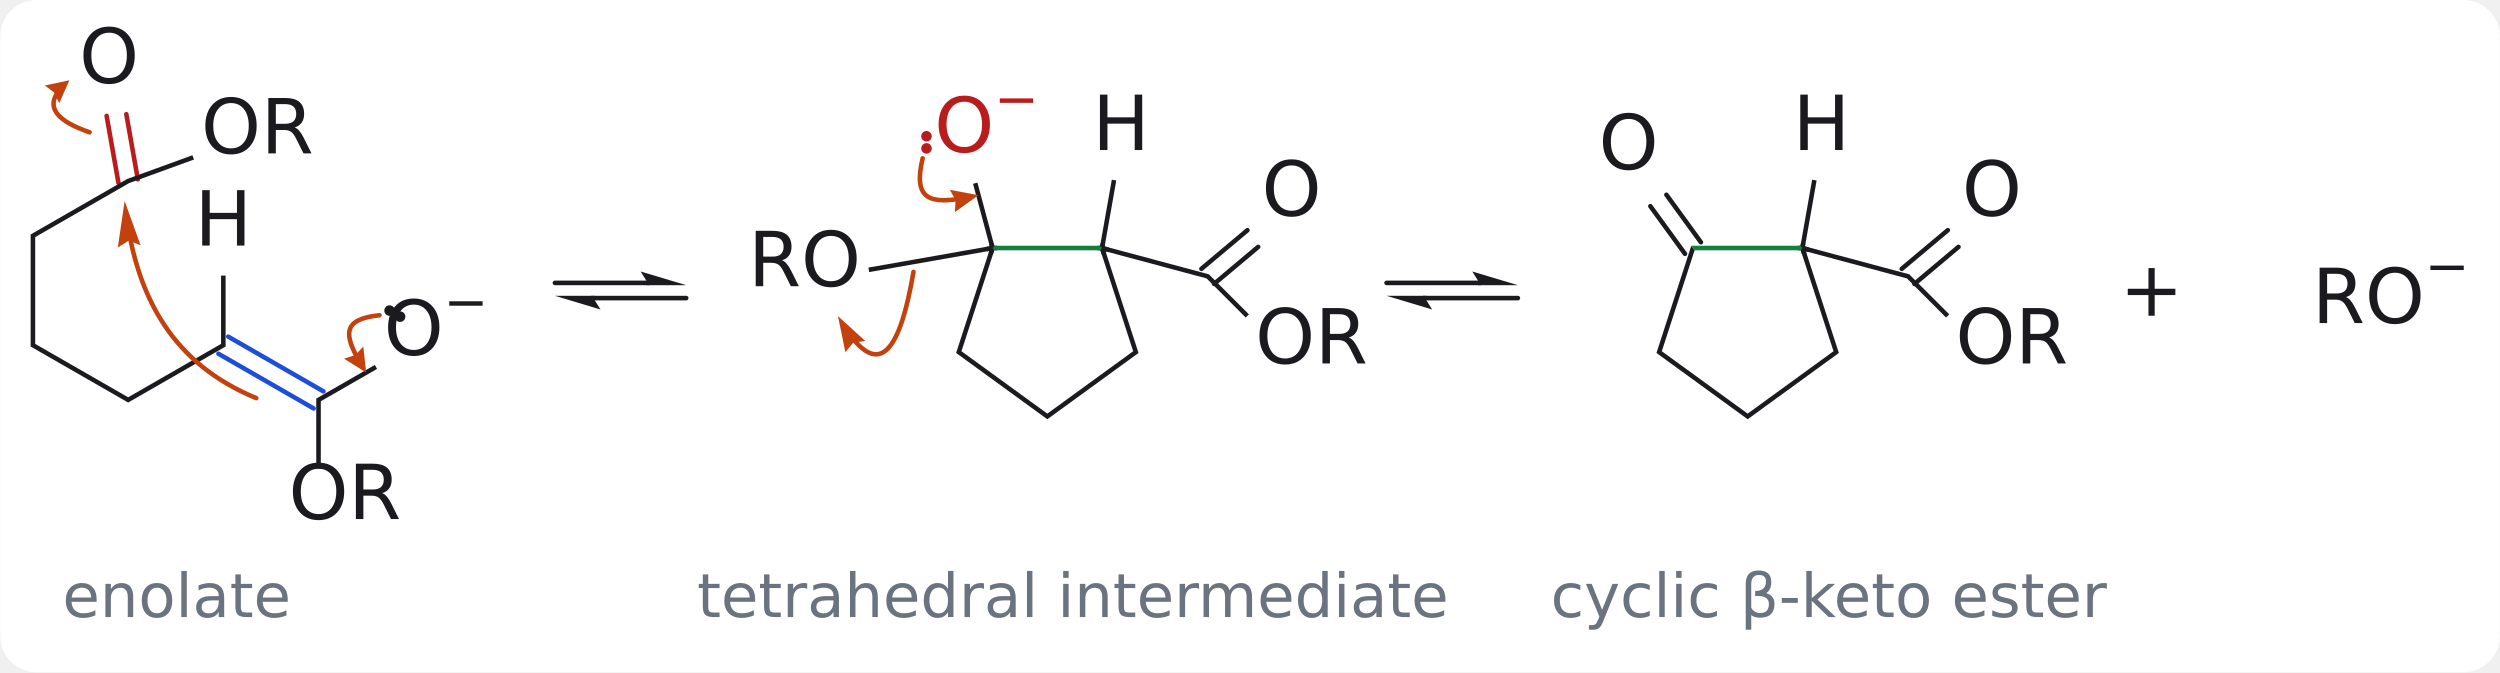
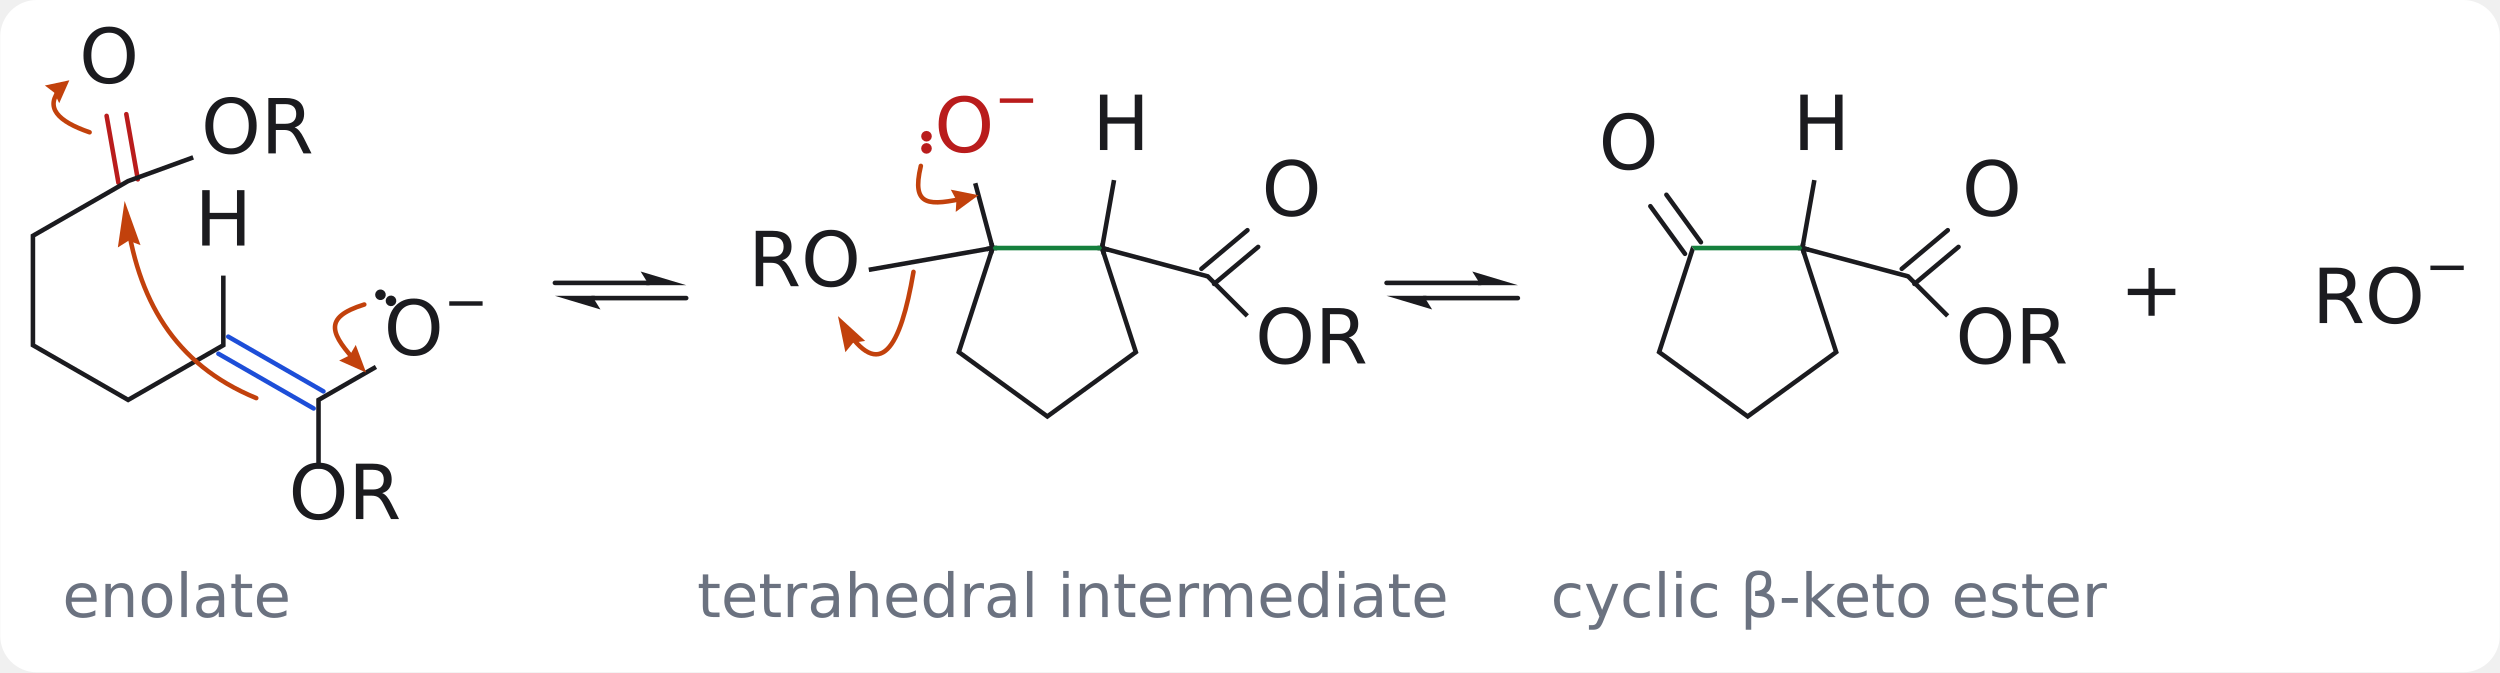
<svg xmlns="http://www.w3.org/2000/svg" viewBox="-49.082 -69.493 959.346 258.026" width="595" height="160">
  <style>.c-ink.fill{fill:#1b1b1f}.c-ink.stroke{stroke:#1b1b1f}.c-arrow.fill{fill:#c2410c}.c-arrow.stroke{stroke:#c2410c}.c-nu.fill{fill:#1d4ed8}.c-nu.stroke{stroke:#1d4ed8}.c-el.fill{fill:#b91c1c}.c-el.stroke{stroke:#b91c1c}.c-good.fill{fill:#15803d}.c-good.stroke{stroke:#15803d}.c-muted.fill{fill:#6b7280}.c-muted.stroke{stroke:#6b7280}.card{fill:#ffffff}@media (prefers-color-scheme: dark){.c-ink.fill{fill:#e6e6ea}.c-ink.stroke{stroke:#e6e6ea}.c-arrow.fill{fill:#ff9f5a}.c-arrow.stroke{stroke:#ff9f5a}.c-nu.fill{fill:#8ab4ff}.c-nu.stroke{stroke:#8ab4ff}.c-el.fill{fill:#ff8a8a}.c-el.stroke{stroke:#ff8a8a}.c-good.fill{fill:#6ee7a0}.c-good.stroke{stroke:#6ee7a0}.c-muted.fill{fill:#9ca3af}.c-muted.stroke{stroke:#9ca3af}.card{fill:#1e1e1e}}</style>
  <rect class="card" x="-49.082" y="-69.493" width="959.346" height="258.026" rx="14" />
  <path class="c-el stroke" d="M-3.722 0.658 L-8.258 -25.016 " fill="none" stroke-width="1.75" stroke-linecap="round" stroke-linejoin="round" />
  <path class="c-el stroke" d="M3.722 -0.658 L-0.697 -25.673 " fill="none" stroke-width="1.75" stroke-linecap="round" stroke-linejoin="round" />
  <path class="c-nu stroke" d="M38.424 59.723 L74.964 80.723 " fill="none" stroke-width="1.75" stroke-linecap="round" stroke-linejoin="round" />
  <path class="c-nu stroke" d="M34.656 66.277 L71.196 87.277 " fill="none" stroke-width="1.75" stroke-linecap="round" stroke-linejoin="round" />
  <line class="c-ink stroke" x1="411.942" y1="33.687" x2="429.606" y2="18.859" stroke-width="1.75" stroke-linecap="round" />
  <line class="c-ink stroke" x1="416.802" y1="39.477" x2="433.724" y2="25.273" stroke-width="1.75" stroke-linecap="round" />
  <line class="c-ink stroke" x1="597.542" y1="27.926" x2="584.255" y2="9.645" stroke-width="1.75" stroke-linecap="round" />
  <line class="c-ink stroke" x1="603.658" y1="23.482" x2="590.412" y2="5.257" stroke-width="1.75" stroke-linecap="round" />
  <line class="c-ink stroke" x1="680.742" y1="33.687" x2="698.406" y2="18.859" stroke-width="1.75" stroke-linecap="round" />
  <line class="c-ink stroke" x1="685.602" y1="39.477" x2="702.524" y2="25.273" stroke-width="1.75" stroke-linecap="round" />
  <path class="c-ink fill stroke" d="M332.436 26.579 L333.55 26.579 L333.55 24.829 L332.471 24.829 L331.8 25.704 Z M330.518 26.818 L330.248 27.65 L331.912 28.191 L332.436 26.579 L331.8 25.704 Z M332.471 24.829 L332.171 23.71 L330.481 24.163 L330.707 25.008 L331.8 25.704 Z M330.707 25.008 L329.353 25.246 L329.656 26.97 L330.518 26.818 L331.8 25.704 Z " stroke-width="0" stroke-linecap="round" stroke-linejoin="round" />
  <path class="c-ink fill stroke" d="M373.066 24.829 L372.05 24.829 L372.05 26.579 L373.164 26.579 L373.8 25.704 Z M373.164 26.579 L373.736 28.34 L375.401 27.799 L375.13 26.967 L373.8 25.704 Z M375.13 26.967 L375.975 27.193 L376.429 25.503 L374.801 25.067 L373.8 25.704 Z M374.801 25.067 L374.966 24.133 L373.243 23.828 L373.066 24.829 L373.8 25.704 Z " stroke-width="0" stroke-linecap="round" stroke-linejoin="round" />
  <path class="c-ink fill stroke" d="M641.866 24.829 L640.85 24.829 L640.85 26.579 L641.964 26.579 L642.6 25.704 Z M641.964 26.579 L642.536 28.34 L644.201 27.799 L643.93 26.967 L642.6 25.704 Z M643.93 26.967 L644.775 27.193 L645.229 25.503 L643.601 25.067 L642.6 25.704 Z M643.601 25.067 L643.766 24.133 L642.043 23.828 L641.866 24.829 L642.6 25.704 Z " stroke-width="0" stroke-linecap="round" stroke-linejoin="round" />
  <path class="c-ink fill stroke" d="M0.37 0.796 L25.272 -8.263 L24.673 -9.908 L-0.37 -0.796 Z M-0.37 -0.796 L-37.415 20.494 L-35.665 21.506 L0.37 0.796 Z M-37.415 20.494 L-37.415 63.506 L-35.665 62.494 L-35.665 21.506 Z M-37.415 63.506 L0 85.009 L-0 82.991 L-35.665 62.494 Z M-0 85.009 L37.415 63.506 L35.665 62.494 L0 82.991 Z M37.415 63.506 L37.415 36.298 L35.665 36.298 L35.665 62.494 Z M73.955 84.506 L95.548 72.096 L94.676 70.579 L72.205 83.494 Z M72.205 83.494 L72.205 110.303 L73.955 110.303 L73.955 84.506 Z M373.164 26.579 L385.749 65.312 L387.807 65.98 L375.13 26.967 L373.8 25.704 Z M385.749 65.312 L352.8 89.26 L352.8 91.424 L387.807 65.98 Z M352.8 89.26 L319.851 65.312 L317.793 65.98 L352.8 91.424 Z M319.851 65.312 L332.436 26.579 L331.8 25.704 L330.518 26.818 L317.793 65.98 Z M332.471 24.829 L325.976 0.602 L324.285 1.055 L330.707 25.008 L331.8 25.704 Z M330.707 25.008 L284.122 33.208 L284.425 34.932 L330.518 26.818 L331.8 25.704 Z M375.13 26.967 L413.919 37.366 L414.825 35.798 L374.801 25.067 L373.8 25.704 Z M413.919 37.366 L428.94 52.387 L430.177 51.15 L414.825 35.798 Z M374.801 25.067 L379.267 -0.216 L377.544 -0.52 L373.066 24.829 L373.8 25.704 Z M641.964 26.579 L654.549 65.312 L656.607 65.98 L643.93 26.967 L642.6 25.704 Z M654.549 65.312 L621.6 89.26 L621.6 91.424 L656.607 65.98 Z M621.6 89.26 L588.651 65.312 L586.593 65.98 L621.6 91.424 Z M588.651 65.312 L601.236 26.579 L599.964 24.829 L586.593 65.98 Z M643.93 26.967 L682.719 37.366 L683.625 35.798 L643.601 25.067 L642.6 25.704 Z M682.719 37.366 L697.74 52.387 L698.977 51.15 L683.625 35.798 Z M643.601 25.067 L648.067 -0.216 L646.344 -0.52 L641.866 24.829 L642.6 25.704 Z " stroke-width="0" stroke-linecap="round" stroke-linejoin="round" />
  <path class="c-good fill stroke" d="M332.436 26.579 L373.164 26.579 L373.8 25.704 L373.066 24.829 L332.471 24.829 L331.8 25.704 Z M601.236 26.579 L641.964 26.579 L642.6 25.704 L641.866 24.829 L599.964 24.829 Z " stroke-width="0" stroke-linecap="round" stroke-linejoin="round" />
  <text class="c-ink fill" xml:space="preserve" x="-18.787" y="-57.826" font-family="DejaVu Sans, Noto Sans CJK KR, Noto Sans CJK JP, sans-serif" font-size="29.167" font-weight="normal" font-style="normal" text-decoration="none" dominant-baseline="text-before-edge">O</text>
  <text class="c-ink fill" xml:space="preserve" x="28.001" y="-30.82" font-family="DejaVu Sans, Noto Sans CJK KR, Noto Sans CJK JP, sans-serif" font-size="29.167" font-weight="normal" font-style="normal" text-decoration="none" dominant-baseline="text-before-edge">OR</text>
  <text class="c-ink fill" xml:space="preserve" x="25.574" y="4.558" font-family="DejaVu Sans, Noto Sans CJK KR, Noto Sans CJK JP, sans-serif" font-size="29.167" font-weight="normal" font-style="normal" text-decoration="none" dominant-baseline="text-before-edge">H</text>
  <text class="c-ink fill" xml:space="preserve" x="98.141" y="46.544" font-family="DejaVu Sans, Noto Sans CJK KR, Noto Sans CJK JP, sans-serif" font-size="29.167" font-weight="normal" font-style="normal" text-decoration="none" dominant-baseline="text-before-edge">O</text>
  <text class="c-ink fill" xml:space="preserve" x="121.099" y="39.252" font-family="DejaVu Sans, Noto Sans CJK KR, Noto Sans CJK JP, sans-serif" font-size="20.417" font-weight="normal" font-style="normal" text-decoration="none" dominant-baseline="text-before-edge">−</text>
-   <path class="c-ink fill stroke" d="M101.36 50.292 C101.037 50.85 100.324 51.042 99.766 50.719 C99.208 50.397 99.017 49.684 99.339 49.126 C99.661 48.568 100.375 48.376 100.933 48.699 C101.491 49.021 101.682 49.734 101.36 50.292 Z " stroke-width="1.75" stroke-linecap="round" stroke-linejoin="round" />
-   <path class="c-ink fill stroke" d="M105.401 52.626 C105.079 53.184 104.365 53.375 103.807 53.053 C103.249 52.731 103.058 52.017 103.38 51.459 C103.703 50.901 104.416 50.71 104.974 51.032 C105.532 51.354 105.723 52.068 105.401 52.626 Z " stroke-width="1.75" stroke-linecap="round" stroke-linejoin="round" />
+   <path class="c-ink fill stroke" d="M97.86 44.23 C97.537 44.788 96.824 44.979 96.266 44.657 C95.708 44.335 95.517 43.621 95.839 43.063 C96.161 42.505 96.875 42.314 97.433 42.636 C97.991 42.959 98.182 43.672 97.86 44.23 Z " stroke-width="1.75" stroke-linecap="round" stroke-linejoin="round" />
+   <path class="c-ink fill stroke" d="M101.901 46.563 C101.579 47.121 100.865 47.313 100.307 46.99 C99.749 46.668 99.558 45.955 99.88 45.397 C100.203 44.839 100.916 44.648 101.474 44.97 C102.032 45.292 102.223 46.005 101.901 46.563 Z " stroke-width="1.75" stroke-linecap="round" stroke-linejoin="round" />
  <text class="c-ink fill" xml:space="preserve" x="61.601" y="109.544" font-family="DejaVu Sans, Noto Sans CJK KR, Noto Sans CJK JP, sans-serif" font-size="29.167" font-weight="normal" font-style="normal" text-decoration="none" dominant-baseline="text-before-edge">OR</text>
  <text class="c-el fill" xml:space="preserve" x="309.443" y="-31.324" font-family="DejaVu Sans, Noto Sans CJK KR, Noto Sans CJK JP, sans-serif" font-size="29.167" font-weight="normal" font-style="normal" text-decoration="none" dominant-baseline="text-before-edge">O</text>
  <text class="c-el fill" xml:space="preserve" x="332.401" y="-38.616" font-family="DejaVu Sans, Noto Sans CJK KR, Noto Sans CJK JP, sans-serif" font-size="20.417" font-weight="normal" font-style="normal" text-decoration="none" dominant-baseline="text-before-edge">−</text>
  <path class="c-el fill stroke" d="M306.422 -16.035 C305.778 -16.035 305.255 -16.557 305.255 -17.201 C305.255 -17.846 305.778 -18.368 306.422 -18.368 C307.066 -18.368 307.589 -17.846 307.589 -17.201 C307.589 -16.557 307.066 -16.035 306.422 -16.035 Z " stroke-width="1.75" stroke-linecap="round" stroke-linejoin="round" />
  <path class="c-el fill stroke" d="M306.422 -11.368 C305.778 -11.368 305.255 -11.89 305.255 -12.535 C305.255 -13.179 305.778 -13.701 306.422 -13.701 C307.066 -13.701 307.589 -13.179 307.589 -12.535 C307.589 -11.89 307.066 -11.368 306.422 -11.368 Z " stroke-width="1.75" stroke-linecap="round" stroke-linejoin="round" />
  <text class="c-ink fill" xml:space="preserve" x="238.022" y="20.168" font-family="DejaVu Sans, Noto Sans CJK KR, Noto Sans CJK JP, sans-serif" font-size="29.167" font-weight="normal" font-style="normal" text-decoration="none" dominant-baseline="text-before-edge">RO</text>
  <text class="c-ink fill" xml:space="preserve" x="435.065" y="-6.88" font-family="DejaVu Sans, Noto Sans CJK KR, Noto Sans CJK JP, sans-serif" font-size="29.167" font-weight="normal" font-style="normal" text-decoration="none" dominant-baseline="text-before-edge">O</text>
  <text class="c-ink fill" xml:space="preserve" x="432.587" y="49.82" font-family="DejaVu Sans, Noto Sans CJK KR, Noto Sans CJK JP, sans-serif" font-size="29.167" font-weight="normal" font-style="normal" text-decoration="none" dominant-baseline="text-before-edge">OR</text>
  <text class="c-ink fill" xml:space="preserve" x="370.142" y="-32.108" font-family="DejaVu Sans, Noto Sans CJK KR, Noto Sans CJK JP, sans-serif" font-size="29.167" font-weight="normal" font-style="normal" text-decoration="none" dominant-baseline="text-before-edge">H</text>
  <text class="c-ink fill" xml:space="preserve" x="564.425" y="-24.73" font-family="DejaVu Sans, Noto Sans CJK KR, Noto Sans CJK JP, sans-serif" font-size="29.167" font-weight="normal" font-style="normal" text-decoration="none" dominant-baseline="text-before-edge">O</text>
  <text class="c-ink fill" xml:space="preserve" x="703.865" y="-6.88" font-family="DejaVu Sans, Noto Sans CJK KR, Noto Sans CJK JP, sans-serif" font-size="29.167" font-weight="normal" font-style="normal" text-decoration="none" dominant-baseline="text-before-edge">O</text>
  <text class="c-ink fill" xml:space="preserve" x="701.387" y="49.82" font-family="DejaVu Sans, Noto Sans CJK KR, Noto Sans CJK JP, sans-serif" font-size="29.167" font-weight="normal" font-style="normal" text-decoration="none" dominant-baseline="text-before-edge">OR</text>
  <text class="c-ink fill" xml:space="preserve" x="638.942" y="-32.108" font-family="DejaVu Sans, Noto Sans CJK KR, Noto Sans CJK JP, sans-serif" font-size="29.167" font-weight="normal" font-style="normal" text-decoration="none" dominant-baseline="text-before-edge">H</text>
  <text class="c-ink fill" xml:space="preserve" x="838.267" y="34.308" font-family="DejaVu Sans, Noto Sans CJK KR, Noto Sans CJK JP, sans-serif" font-size="29.167" font-weight="normal" font-style="normal" text-decoration="none" dominant-baseline="text-before-edge">RO</text>
  <text class="c-ink fill" xml:space="preserve" x="881.49" y="25.558" font-family="DejaVu Sans, Noto Sans CJK KR, Noto Sans CJK JP, sans-serif" font-size="20.417" font-weight="normal" font-style="normal" text-decoration="none" dominant-baseline="text-before-edge">−</text>
  <path class="c-ink stroke" d="M163.8 39.083 L199.981 39.083 " fill="none" stroke-width="1.75" stroke-linecap="round" stroke-linejoin="round" />
  <path class="c-ink fill stroke" d="M214.2 39.958 L196.7 34.708 L198.887 38.208 L198.887 39.958 L214.2 39.958 Z " stroke-width="0" stroke-linecap="round" stroke-linejoin="round" />
  <path class="c-ink stroke" d="M214.2 44.917 L178.019 44.917 " fill="none" stroke-width="1.75" stroke-linecap="round" stroke-linejoin="round" />
  <path class="c-ink fill stroke" d="M163.8 44.042 L181.3 49.292 L179.113 45.792 L179.113 44.042 L163.8 44.042 Z " stroke-width="0" stroke-linecap="round" stroke-linejoin="round" />
  <path class="c-ink stroke" d="M483 39.083 L519.181 39.083 " fill="none" stroke-width="1.75" stroke-linecap="round" stroke-linejoin="round" />
  <path class="c-ink fill stroke" d="M533.4 39.958 L515.9 34.708 L518.087 38.208 L518.087 39.958 L533.4 39.958 Z " stroke-width="0" stroke-linecap="round" stroke-linejoin="round" />
  <path class="c-ink stroke" d="M533.4 44.917 L497.219 44.917 " fill="none" stroke-width="1.75" stroke-linecap="round" stroke-linejoin="round" />
  <path class="c-ink fill stroke" d="M483 44.042 L500.5 49.292 L498.312 45.792 L498.312 44.042 L483 44.042 Z " stroke-width="0" stroke-linecap="round" stroke-linejoin="round" />
-   <path class="c-arrow stroke" d="M96.474 51.499 C82.269 53.001 82.694 58.782 89.082 69.759 " fill="none" stroke-width="1.75" stroke-linecap="round" stroke-linejoin="round" />
-   <path class="c-arrow fill stroke" d="M91.35 73.5 L90.268 63.519 L87.157 66.797 L82.849 68.159 Z " stroke-width="0" stroke-linecap="round" stroke-linejoin="round" />
+   <path class="c-arrow stroke" d="M90.637 47.38 C74.286 52.478 77.778 58.793 88.364 70.301 " fill="none" stroke-width="1.75" stroke-linecap="round" stroke-linejoin="round" />
+   <path class="c-arrow fill stroke" d="M91.35 73.5 L87.365 62.893 L85.077 66.845 L80.998 68.895 Z " stroke-width="0" stroke-linecap="round" stroke-linejoin="round" />
  <path class="c-arrow stroke" d="M49.174 83.306 C17.566 70.327 3.411 45.275 -0.85 11.979 " fill="none" stroke-width="1.75" stroke-linecap="round" stroke-linejoin="round" />
  <path class="c-arrow fill stroke" d="M-1.346 7.632 L-3.946 25.483 L0.188 22.868 L4.76 24.606 Z " stroke-width="0" stroke-linecap="round" stroke-linejoin="round" />
  <path class="c-arrow stroke" d="M-14.792 -18.718 C-26.871 -22.885 -32.429 -28.209 -25.744 -35.692 " fill="none" stroke-width="1.75" stroke-linecap="round" stroke-linejoin="round" />
  <path class="c-arrow fill stroke" d="M-22.555 -38.682 L-31.964 -36.678 L-28.375 -33.956 L-26.449 -29.885 Z " stroke-width="0" stroke-linecap="round" stroke-linejoin="round" />
-   <path class="c-arrow stroke" d="M304.953 -8.73 C301.144 7.185 307.608 9.071 322.098 6.309 " fill="none" stroke-width="1.75" stroke-linecap="round" stroke-linejoin="round" />
-   <path class="c-arrow fill stroke" d="M326.382 5.418 L315.406 3.376 L317.609 7.368 L317.305 11.917 Z " stroke-width="0" stroke-linecap="round" stroke-linejoin="round" />
+   <path class="c-arrow stroke" d="M304.255 -5.813 C300.444 10.113 307.502 9.549 322.11 6.364 " fill="none" stroke-width="1.75" stroke-linecap="round" stroke-linejoin="round" />
+   <path class="c-arrow fill stroke" d="M326.382 5.418 L315.744 3.301 L317.904 7.302 L317.642 11.842 Z " stroke-width="0" stroke-linecap="round" stroke-linejoin="round" />
  <path class="c-arrow stroke" d="M301.433 34.857 C296.451 64.095 288.703 77.594 274.701 55.59 " fill="none" stroke-width="1.75" stroke-linecap="round" stroke-linejoin="round" />
  <path class="c-arrow fill stroke" d="M272.448 51.836 L275.29 65.678 L278.262 62.055 L282.895 61.351 Z " stroke-width="0" stroke-linecap="round" stroke-linejoin="round" />
  <text class="c-muted fill" xml:space="preserve" x="-25.2" y="151.2" font-family="DejaVu Sans, Noto Sans CJK KR, Noto Sans CJK JP, sans-serif" font-size="23.333" font-weight="normal" font-style="normal" text-decoration="none" dominant-baseline="text-before-edge">enolate</text>
  <text class="c-muted fill" xml:space="preserve" x="218.4" y="151.2" font-family="DejaVu Sans, Noto Sans CJK KR, Noto Sans CJK JP, sans-serif" font-size="23.333" font-weight="normal" font-style="normal" text-decoration="none" dominant-baseline="text-before-edge">tetrahedral intermediate</text>
  <text class="c-ink fill" xml:space="preserve" x="764.4" y="31.5" font-family="DejaVu Sans, Noto Sans CJK KR, Noto Sans CJK JP, sans-serif" font-size="29.167" font-weight="normal" font-style="normal" text-decoration="none" dominant-baseline="text-before-edge">+</text>
  <text class="c-muted fill" xml:space="preserve" x="546" y="151.2" font-family="DejaVu Sans, Noto Sans CJK KR, Noto Sans CJK JP, sans-serif" font-size="23.333" font-weight="normal" font-style="normal" text-decoration="none" dominant-baseline="text-before-edge">cyclic β-keto ester</text>
</svg>
